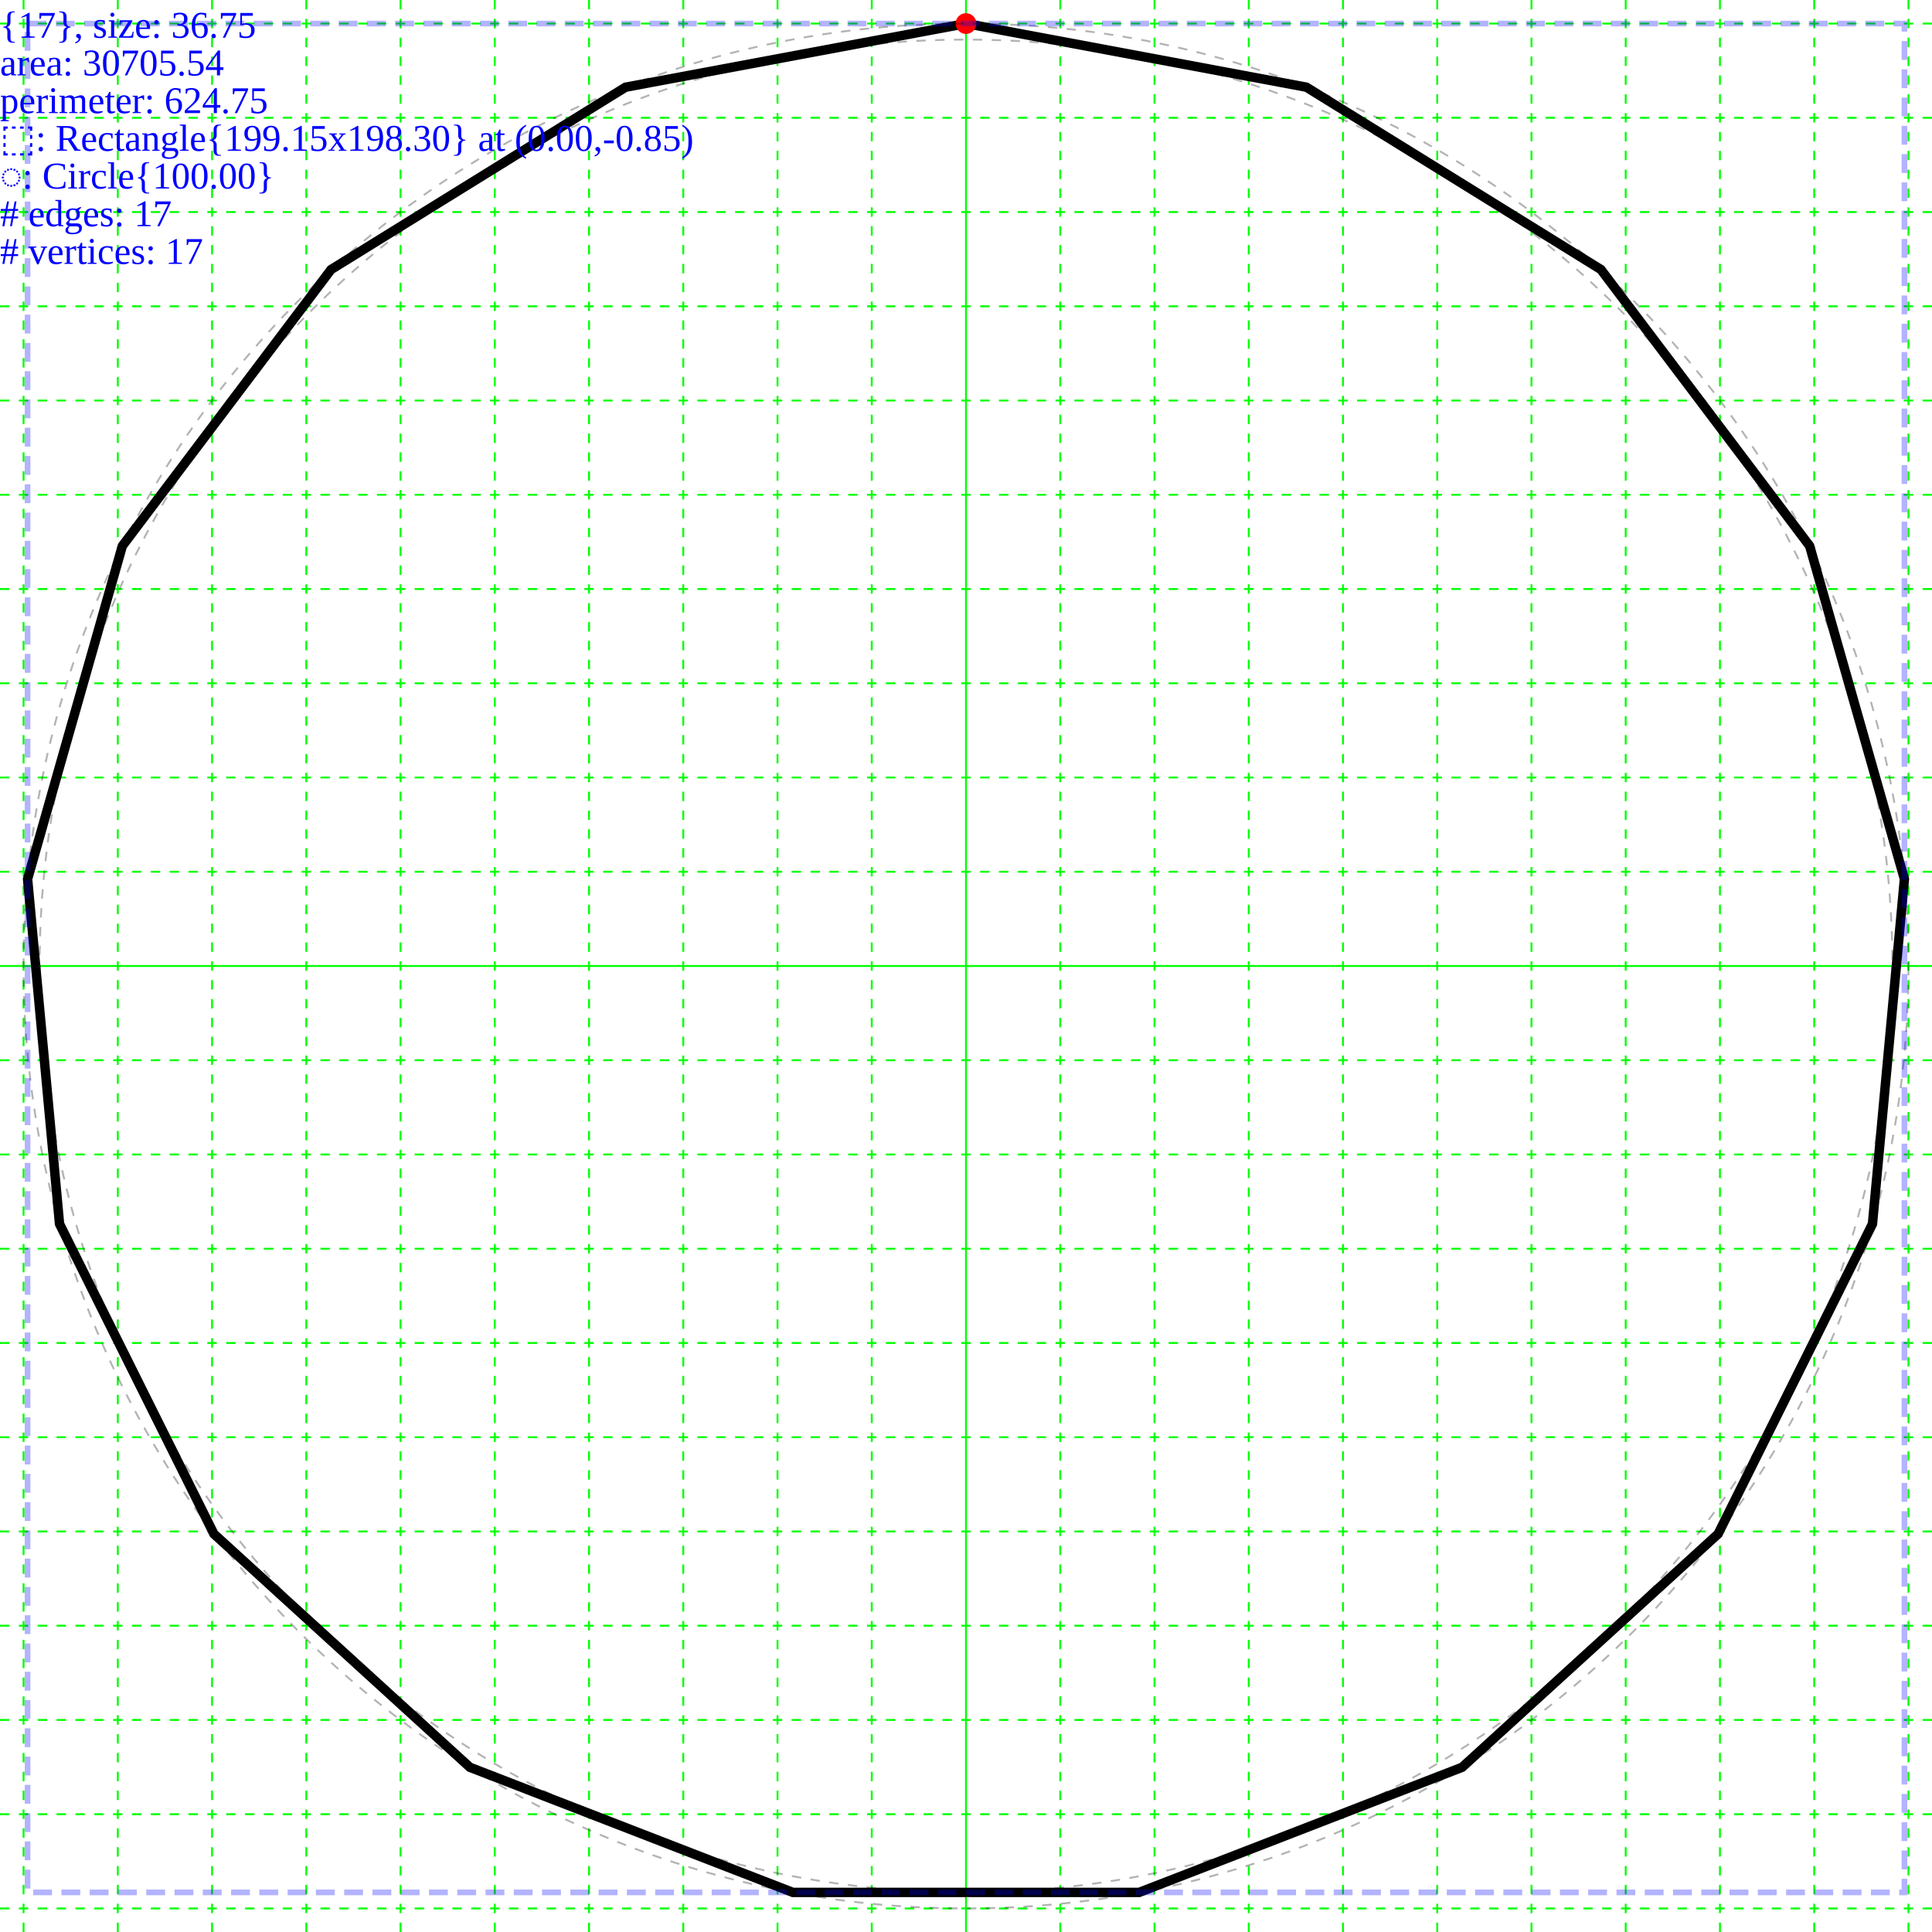
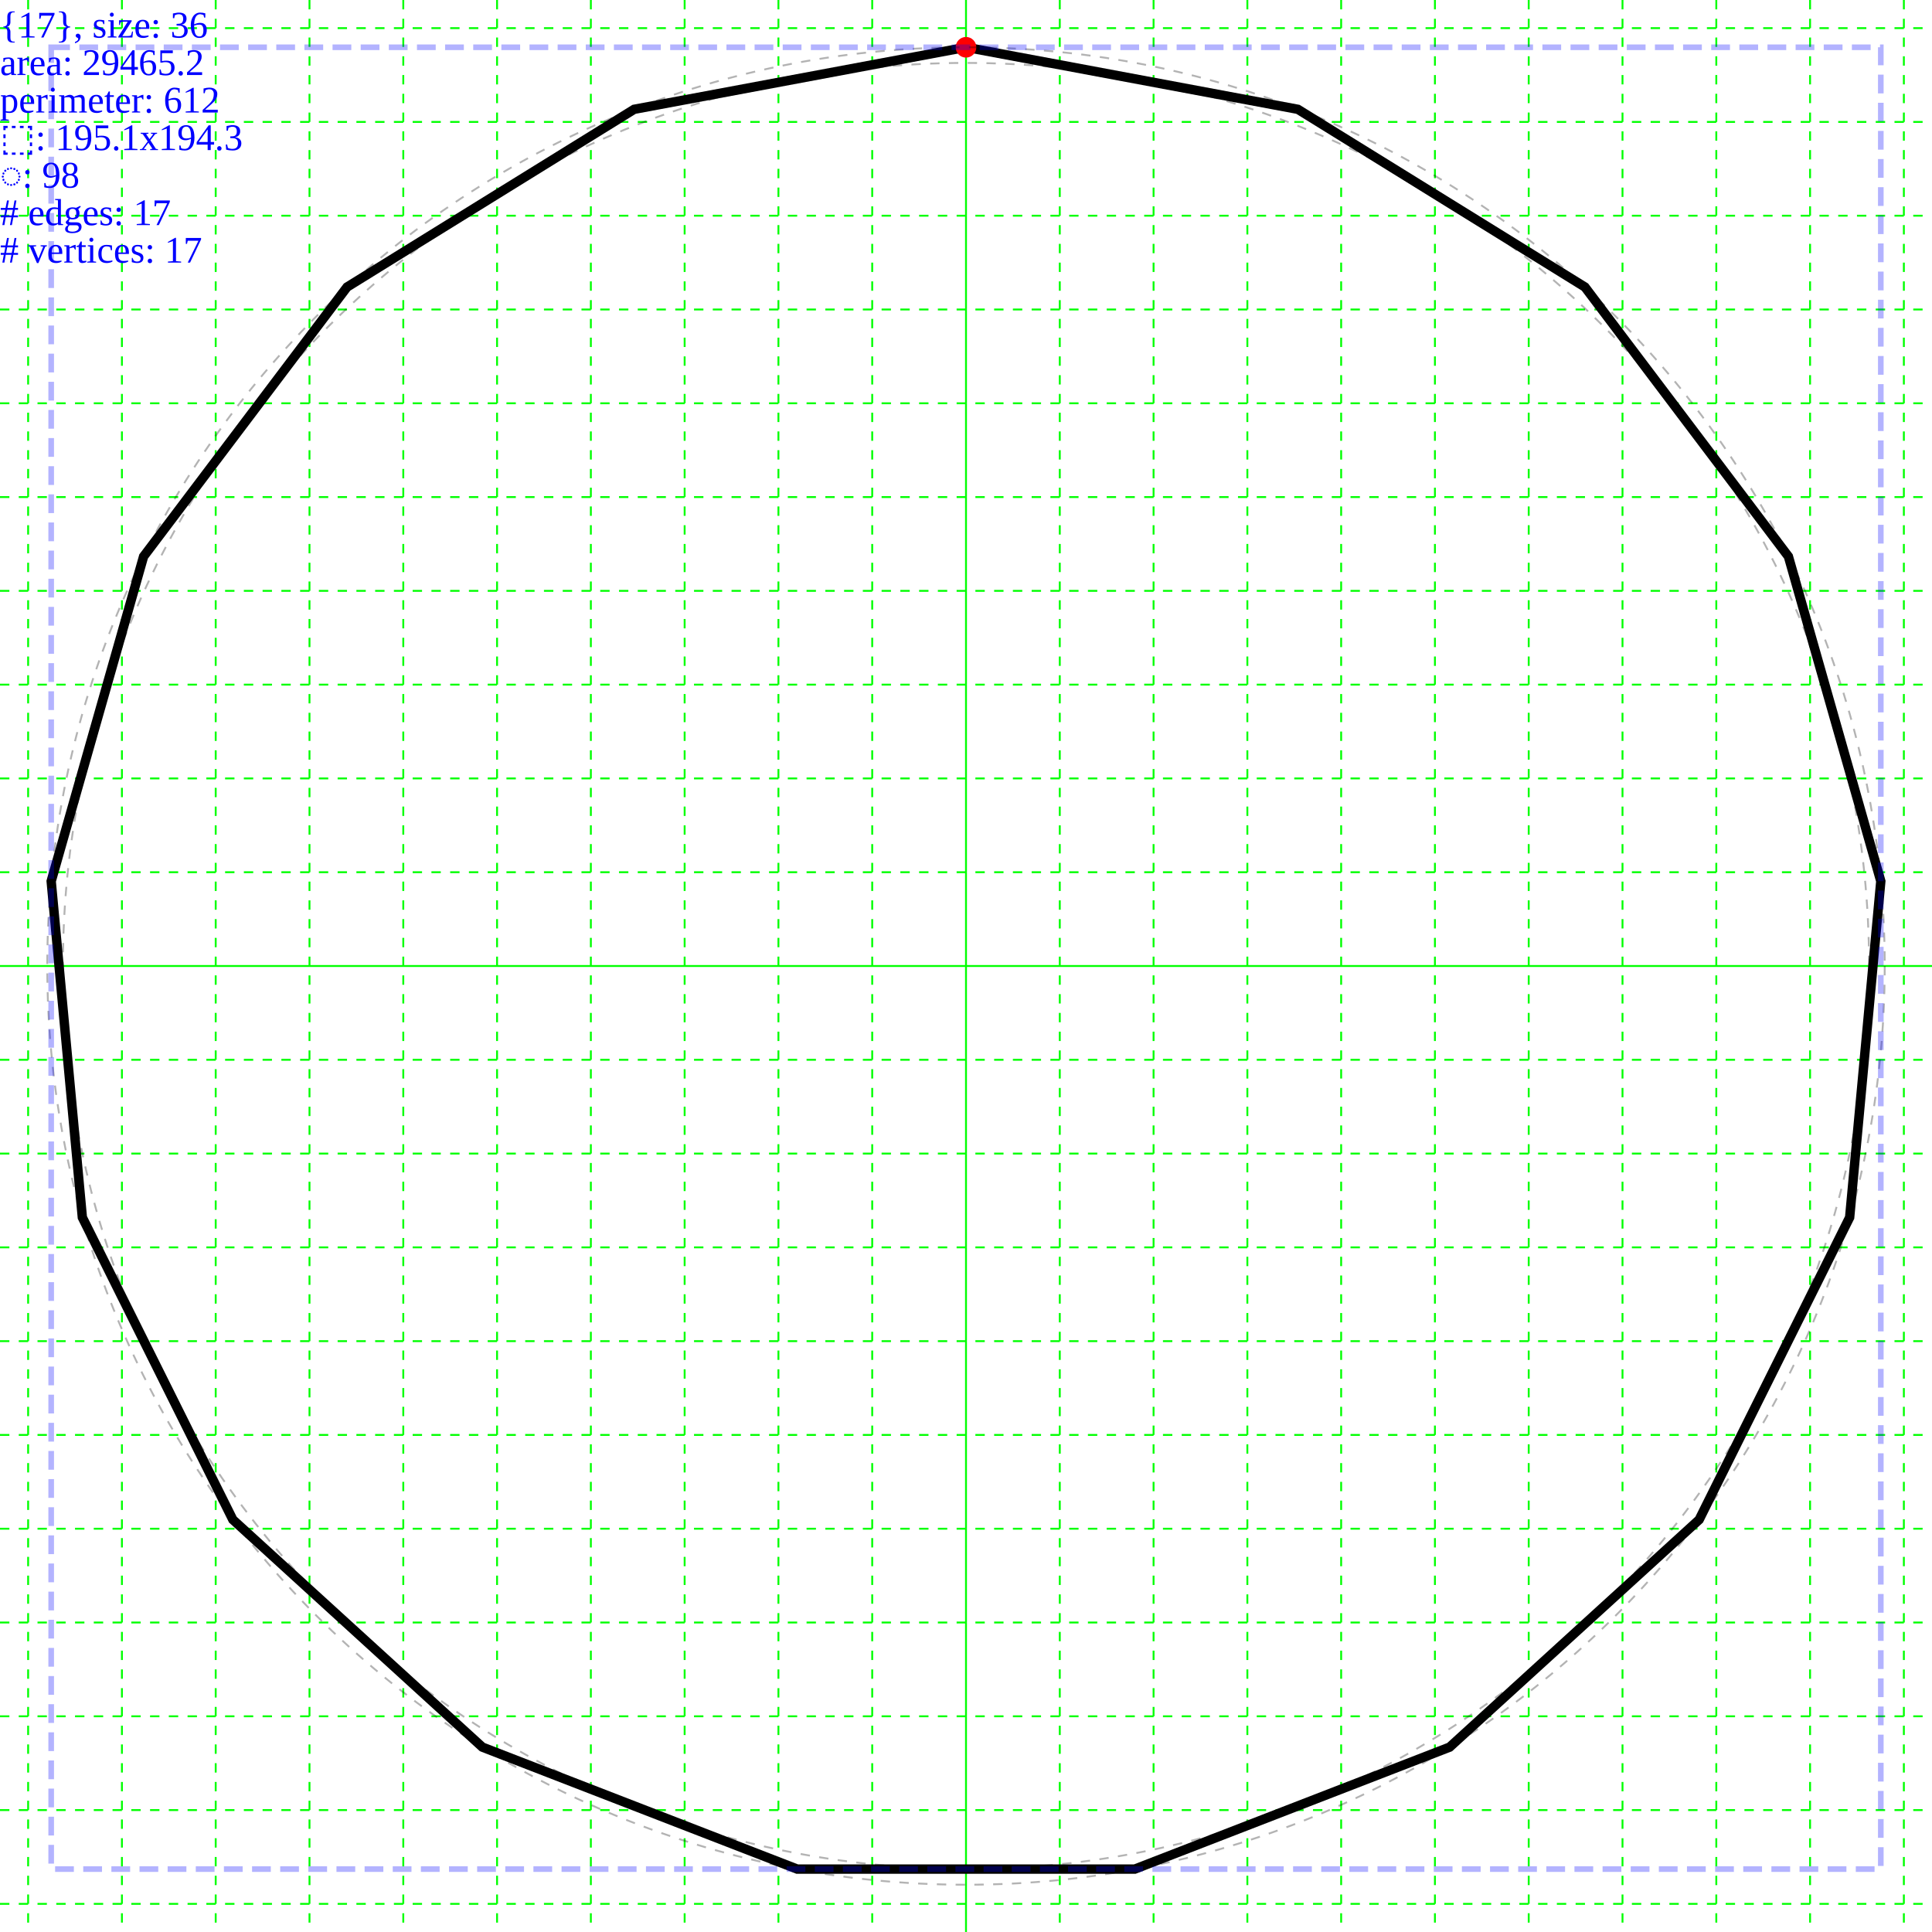
- <svg xmlns="http://www.w3.org/2000/svg" height="205.0" width="205.0">
-   <g transform="translate(102.5,102.5)">
+ <svg xmlns="http://www.w3.org/2000/svg" height="206" width="206">
+   <g transform="translate(103,103)">
    <g id="grid">
-       <line stroke="#00ff00" stroke-width="0.2" x1="0" x2="0" y1="-102.5" y2="102.5" />
-       <line stroke="#00ff00" stroke-dasharray="1,1" stroke-width="0.2" x1="10.0" x2="10.0" y1="-102.5" y2="102.5" />
-       <line stroke="#00ff00" stroke-dasharray="1,1" stroke-width="0.2" x1="-10.0" x2="-10.0" y1="-102.5" y2="102.5" />
-       <line stroke="#00ff00" stroke-dasharray="1,1" stroke-width="0.2" x1="20.0" x2="20.0" y1="-102.5" y2="102.5" />
-       <line stroke="#00ff00" stroke-dasharray="1,1" stroke-width="0.2" x1="-20.0" x2="-20.0" y1="-102.5" y2="102.5" />
-       <line stroke="#00ff00" stroke-dasharray="1,1" stroke-width="0.2" x1="30.0" x2="30.0" y1="-102.5" y2="102.5" />
-       <line stroke="#00ff00" stroke-dasharray="1,1" stroke-width="0.2" x1="-30.0" x2="-30.0" y1="-102.5" y2="102.5" />
-       <line stroke="#00ff00" stroke-dasharray="1,1" stroke-width="0.2" x1="40.0" x2="40.0" y1="-102.5" y2="102.5" />
-       <line stroke="#00ff00" stroke-dasharray="1,1" stroke-width="0.2" x1="-40.0" x2="-40.0" y1="-102.5" y2="102.5" />
-       <line stroke="#00ff00" stroke-dasharray="1,1" stroke-width="0.2" x1="50.0" x2="50.0" y1="-102.5" y2="102.5" />
-       <line stroke="#00ff00" stroke-dasharray="1,1" stroke-width="0.2" x1="-50.0" x2="-50.0" y1="-102.5" y2="102.5" />
-       <line stroke="#00ff00" stroke-dasharray="1,1" stroke-width="0.2" x1="60.0" x2="60.0" y1="-102.5" y2="102.5" />
-       <line stroke="#00ff00" stroke-dasharray="1,1" stroke-width="0.2" x1="-60.0" x2="-60.0" y1="-102.5" y2="102.5" />
-       <line stroke="#00ff00" stroke-dasharray="1,1" stroke-width="0.2" x1="70.0" x2="70.0" y1="-102.5" y2="102.5" />
-       <line stroke="#00ff00" stroke-dasharray="1,1" stroke-width="0.2" x1="-70.0" x2="-70.0" y1="-102.5" y2="102.5" />
-       <line stroke="#00ff00" stroke-dasharray="1,1" stroke-width="0.2" x1="80.0" x2="80.0" y1="-102.5" y2="102.5" />
-       <line stroke="#00ff00" stroke-dasharray="1,1" stroke-width="0.2" x1="-80.0" x2="-80.0" y1="-102.5" y2="102.5" />
-       <line stroke="#00ff00" stroke-dasharray="1,1" stroke-width="0.2" x1="90.0" x2="90.0" y1="-102.5" y2="102.5" />
-       <line stroke="#00ff00" stroke-dasharray="1,1" stroke-width="0.2" x1="-90.0" x2="-90.0" y1="-102.5" y2="102.5" />
-       <line stroke="#00ff00" stroke-dasharray="1,1" stroke-width="0.2" x1="100.0" x2="100.0" y1="-102.5" y2="102.5" />
-       <line stroke="#00ff00" stroke-dasharray="1,1" stroke-width="0.2" x1="-100.0" x2="-100.0" y1="-102.5" y2="102.5" />
-       <line stroke="#00ff00" stroke-dasharray="1,1" stroke-width="0.2" x1="110.0" x2="110.0" y1="-102.5" y2="102.5" />
-       <line stroke="#00ff00" stroke-dasharray="1,1" stroke-width="0.2" x1="-110.0" x2="-110.0" y1="-102.5" y2="102.5" />
-       <line stroke="#00ff00" stroke-width="0.2" x1="-102.5" x2="102.5" y1="0" y2="0" />
-       <line stroke="#00ff00" stroke-dasharray="1,1" stroke-width="0.2" x1="-102.5" x2="102.5" y1="10.0" y2="10.0" />
-       <line stroke="#00ff00" stroke-dasharray="1,1" stroke-width="0.2" x1="-102.5" x2="102.5" y1="-10.0" y2="-10.0" />
-       <line stroke="#00ff00" stroke-dasharray="1,1" stroke-width="0.2" x1="-102.5" x2="102.5" y1="20.0" y2="20.0" />
-       <line stroke="#00ff00" stroke-dasharray="1,1" stroke-width="0.2" x1="-102.5" x2="102.5" y1="-20.0" y2="-20.0" />
-       <line stroke="#00ff00" stroke-dasharray="1,1" stroke-width="0.2" x1="-102.5" x2="102.5" y1="30.0" y2="30.0" />
-       <line stroke="#00ff00" stroke-dasharray="1,1" stroke-width="0.2" x1="-102.5" x2="102.5" y1="-30.0" y2="-30.0" />
-       <line stroke="#00ff00" stroke-dasharray="1,1" stroke-width="0.2" x1="-102.5" x2="102.5" y1="40.0" y2="40.0" />
-       <line stroke="#00ff00" stroke-dasharray="1,1" stroke-width="0.2" x1="-102.5" x2="102.5" y1="-40.0" y2="-40.0" />
-       <line stroke="#00ff00" stroke-dasharray="1,1" stroke-width="0.2" x1="-102.5" x2="102.5" y1="50.0" y2="50.0" />
-       <line stroke="#00ff00" stroke-dasharray="1,1" stroke-width="0.2" x1="-102.5" x2="102.5" y1="-50.0" y2="-50.0" />
-       <line stroke="#00ff00" stroke-dasharray="1,1" stroke-width="0.2" x1="-102.5" x2="102.5" y1="60.0" y2="60.0" />
-       <line stroke="#00ff00" stroke-dasharray="1,1" stroke-width="0.2" x1="-102.5" x2="102.5" y1="-60.0" y2="-60.0" />
-       <line stroke="#00ff00" stroke-dasharray="1,1" stroke-width="0.2" x1="-102.5" x2="102.5" y1="70.0" y2="70.0" />
-       <line stroke="#00ff00" stroke-dasharray="1,1" stroke-width="0.2" x1="-102.5" x2="102.5" y1="-70.0" y2="-70.0" />
-       <line stroke="#00ff00" stroke-dasharray="1,1" stroke-width="0.2" x1="-102.5" x2="102.5" y1="80.0" y2="80.0" />
-       <line stroke="#00ff00" stroke-dasharray="1,1" stroke-width="0.2" x1="-102.5" x2="102.5" y1="-80.0" y2="-80.0" />
-       <line stroke="#00ff00" stroke-dasharray="1,1" stroke-width="0.2" x1="-102.5" x2="102.5" y1="90.0" y2="90.0" />
-       <line stroke="#00ff00" stroke-dasharray="1,1" stroke-width="0.2" x1="-102.5" x2="102.5" y1="-90.0" y2="-90.0" />
-       <line stroke="#00ff00" stroke-dasharray="1,1" stroke-width="0.2" x1="-102.5" x2="102.5" y1="100.0" y2="100.0" />
-       <line stroke="#00ff00" stroke-dasharray="1,1" stroke-width="0.2" x1="-102.5" x2="102.5" y1="-100.0" y2="-100.0" />
-       <line stroke="#00ff00" stroke-dasharray="1,1" stroke-width="0.2" x1="-102.5" x2="102.5" y1="110.0" y2="110.0" />
-       <line stroke="#00ff00" stroke-dasharray="1,1" stroke-width="0.2" x1="-102.5" x2="102.5" y1="-110.0" y2="-110.0" />
-       <line stroke="#00ff00" stroke-dasharray="1,1" stroke-width="0.2" x1="-102.5" x2="102.5" y1="120.0" y2="120.0" />
-       <line stroke="#00ff00" stroke-dasharray="1,1" stroke-width="0.2" x1="-102.5" x2="102.5" y1="-120.0" y2="-120.0" />
-       <line stroke="#00ff00" stroke-dasharray="1,1" stroke-width="0.2" x1="-102.5" x2="102.5" y1="130.0" y2="130.0" />
-       <line stroke="#00ff00" stroke-dasharray="1,1" stroke-width="0.2" x1="-102.5" x2="102.5" y1="-130.0" y2="-130.0" />
-       <line stroke="#00ff00" stroke-dasharray="1,1" stroke-width="0.2" x1="-102.5" x2="102.5" y1="140.0" y2="140.0" />
-       <line stroke="#00ff00" stroke-dasharray="1,1" stroke-width="0.2" x1="-102.5" x2="102.5" y1="-140.0" y2="-140.0" />
-       <line stroke="#00ff00" stroke-dasharray="1,1" stroke-width="0.2" x1="-102.5" x2="102.5" y1="150.0" y2="150.0" />
-       <line stroke="#00ff00" stroke-dasharray="1,1" stroke-width="0.2" x1="-102.5" x2="102.5" y1="-150.0" y2="-150.0" />
-       <line stroke="#00ff00" stroke-dasharray="1,1" stroke-width="0.2" x1="-102.5" x2="102.5" y1="160.0" y2="160.0" />
-       <line stroke="#00ff00" stroke-dasharray="1,1" stroke-width="0.2" x1="-102.5" x2="102.5" y1="-160.0" y2="-160.0" />
-       <line stroke="#00ff00" stroke-dasharray="1,1" stroke-width="0.2" x1="-102.5" x2="102.5" y1="170.0" y2="170.0" />
-       <line stroke="#00ff00" stroke-dasharray="1,1" stroke-width="0.2" x1="-102.5" x2="102.5" y1="-170.0" y2="-170.0" />
-       <line stroke="#00ff00" stroke-dasharray="1,1" stroke-width="0.2" x1="-102.5" x2="102.5" y1="180.0" y2="180.0" />
-       <line stroke="#00ff00" stroke-dasharray="1,1" stroke-width="0.2" x1="-102.5" x2="102.5" y1="-180.0" y2="-180.0" />
-       <line stroke="#00ff00" stroke-dasharray="1,1" stroke-width="0.2" x1="-102.5" x2="102.5" y1="190.0" y2="190.0" />
-       <line stroke="#00ff00" stroke-dasharray="1,1" stroke-width="0.2" x1="-102.5" x2="102.5" y1="-190.0" y2="-190.0" />
-       <line stroke="#00ff00" stroke-dasharray="1,1" stroke-width="0.2" x1="-102.5" x2="102.5" y1="200.0" y2="200.0" />
-       <line stroke="#00ff00" stroke-dasharray="1,1" stroke-width="0.2" x1="-102.5" x2="102.5" y1="-200.0" y2="-200.0" />
-       <line stroke="#00ff00" stroke-dasharray="1,1" stroke-width="0.2" x1="-102.5" x2="102.5" y1="210.0" y2="210.0" />
-       <line stroke="#00ff00" stroke-dasharray="1,1" stroke-width="0.2" x1="-102.5" x2="102.5" y1="-210.0" y2="-210.0" />
+       <line stroke="#00ff00" stroke-width="0.2" x1="0" x2="0" y1="-103.0" y2="103.0" />
+       <line stroke="#00ff00" stroke-dasharray="1,1" stroke-width="0.2" x1="10.0" x2="10.0" y1="-103.0" y2="103.0" />
+       <line stroke="#00ff00" stroke-dasharray="1,1" stroke-width="0.2" x1="-10.0" x2="-10.0" y1="-103.0" y2="103.0" />
+       <line stroke="#00ff00" stroke-dasharray="1,1" stroke-width="0.2" x1="20.0" x2="20.0" y1="-103.0" y2="103.0" />
+       <line stroke="#00ff00" stroke-dasharray="1,1" stroke-width="0.2" x1="-20.0" x2="-20.0" y1="-103.0" y2="103.0" />
+       <line stroke="#00ff00" stroke-dasharray="1,1" stroke-width="0.2" x1="30.0" x2="30.0" y1="-103.0" y2="103.0" />
+       <line stroke="#00ff00" stroke-dasharray="1,1" stroke-width="0.2" x1="-30.0" x2="-30.0" y1="-103.0" y2="103.0" />
+       <line stroke="#00ff00" stroke-dasharray="1,1" stroke-width="0.2" x1="40.0" x2="40.0" y1="-103.0" y2="103.0" />
+       <line stroke="#00ff00" stroke-dasharray="1,1" stroke-width="0.2" x1="-40.0" x2="-40.0" y1="-103.0" y2="103.0" />
+       <line stroke="#00ff00" stroke-dasharray="1,1" stroke-width="0.2" x1="50.0" x2="50.0" y1="-103.0" y2="103.0" />
+       <line stroke="#00ff00" stroke-dasharray="1,1" stroke-width="0.2" x1="-50.0" x2="-50.0" y1="-103.0" y2="103.0" />
+       <line stroke="#00ff00" stroke-dasharray="1,1" stroke-width="0.2" x1="60.0" x2="60.0" y1="-103.0" y2="103.0" />
+       <line stroke="#00ff00" stroke-dasharray="1,1" stroke-width="0.2" x1="-60.0" x2="-60.0" y1="-103.0" y2="103.0" />
+       <line stroke="#00ff00" stroke-dasharray="1,1" stroke-width="0.2" x1="70.0" x2="70.0" y1="-103.0" y2="103.0" />
+       <line stroke="#00ff00" stroke-dasharray="1,1" stroke-width="0.2" x1="-70.0" x2="-70.0" y1="-103.0" y2="103.0" />
+       <line stroke="#00ff00" stroke-dasharray="1,1" stroke-width="0.2" x1="80.0" x2="80.0" y1="-103.0" y2="103.0" />
+       <line stroke="#00ff00" stroke-dasharray="1,1" stroke-width="0.2" x1="-80.0" x2="-80.0" y1="-103.0" y2="103.0" />
+       <line stroke="#00ff00" stroke-dasharray="1,1" stroke-width="0.2" x1="90.0" x2="90.0" y1="-103.0" y2="103.0" />
+       <line stroke="#00ff00" stroke-dasharray="1,1" stroke-width="0.2" x1="-90.0" x2="-90.0" y1="-103.0" y2="103.0" />
+       <line stroke="#00ff00" stroke-dasharray="1,1" stroke-width="0.2" x1="100.0" x2="100.0" y1="-103.0" y2="103.0" />
+       <line stroke="#00ff00" stroke-dasharray="1,1" stroke-width="0.2" x1="-100.0" x2="-100.0" y1="-103.0" y2="103.0" />
+       <line stroke="#00ff00" stroke-dasharray="1,1" stroke-width="0.2" x1="110.0" x2="110.0" y1="-103.0" y2="103.0" />
+       <line stroke="#00ff00" stroke-dasharray="1,1" stroke-width="0.2" x1="-110.0" x2="-110.0" y1="-103.0" y2="103.0" />
+       <line stroke="#00ff00" stroke-width="0.2" x1="-103.0" x2="103.0" y1="0" y2="0" />
+       <line stroke="#00ff00" stroke-dasharray="1,1" stroke-width="0.2" x1="-103.0" x2="103.0" y1="10.0" y2="10.0" />
+       <line stroke="#00ff00" stroke-dasharray="1,1" stroke-width="0.2" x1="-103.0" x2="103.0" y1="-10.0" y2="-10.0" />
+       <line stroke="#00ff00" stroke-dasharray="1,1" stroke-width="0.2" x1="-103.0" x2="103.0" y1="20.0" y2="20.0" />
+       <line stroke="#00ff00" stroke-dasharray="1,1" stroke-width="0.2" x1="-103.0" x2="103.0" y1="-20.0" y2="-20.0" />
+       <line stroke="#00ff00" stroke-dasharray="1,1" stroke-width="0.2" x1="-103.0" x2="103.0" y1="30.0" y2="30.0" />
+       <line stroke="#00ff00" stroke-dasharray="1,1" stroke-width="0.2" x1="-103.0" x2="103.0" y1="-30.0" y2="-30.0" />
+       <line stroke="#00ff00" stroke-dasharray="1,1" stroke-width="0.2" x1="-103.0" x2="103.0" y1="40.0" y2="40.0" />
+       <line stroke="#00ff00" stroke-dasharray="1,1" stroke-width="0.2" x1="-103.0" x2="103.0" y1="-40.0" y2="-40.0" />
+       <line stroke="#00ff00" stroke-dasharray="1,1" stroke-width="0.2" x1="-103.0" x2="103.0" y1="50.0" y2="50.0" />
+       <line stroke="#00ff00" stroke-dasharray="1,1" stroke-width="0.2" x1="-103.0" x2="103.0" y1="-50.0" y2="-50.0" />
+       <line stroke="#00ff00" stroke-dasharray="1,1" stroke-width="0.2" x1="-103.0" x2="103.0" y1="60.0" y2="60.0" />
+       <line stroke="#00ff00" stroke-dasharray="1,1" stroke-width="0.2" x1="-103.0" x2="103.0" y1="-60.0" y2="-60.0" />
+       <line stroke="#00ff00" stroke-dasharray="1,1" stroke-width="0.2" x1="-103.0" x2="103.0" y1="70.0" y2="70.0" />
+       <line stroke="#00ff00" stroke-dasharray="1,1" stroke-width="0.2" x1="-103.0" x2="103.0" y1="-70.0" y2="-70.0" />
+       <line stroke="#00ff00" stroke-dasharray="1,1" stroke-width="0.2" x1="-103.0" x2="103.0" y1="80.0" y2="80.0" />
+       <line stroke="#00ff00" stroke-dasharray="1,1" stroke-width="0.2" x1="-103.0" x2="103.0" y1="-80.0" y2="-80.0" />
+       <line stroke="#00ff00" stroke-dasharray="1,1" stroke-width="0.2" x1="-103.0" x2="103.0" y1="90.0" y2="90.0" />
+       <line stroke="#00ff00" stroke-dasharray="1,1" stroke-width="0.2" x1="-103.0" x2="103.0" y1="-90.0" y2="-90.0" />
+       <line stroke="#00ff00" stroke-dasharray="1,1" stroke-width="0.2" x1="-103.0" x2="103.0" y1="100.0" y2="100.0" />
+       <line stroke="#00ff00" stroke-dasharray="1,1" stroke-width="0.2" x1="-103.0" x2="103.0" y1="-100.0" y2="-100.0" />
+       <line stroke="#00ff00" stroke-dasharray="1,1" stroke-width="0.2" x1="-103.0" x2="103.0" y1="110.0" y2="110.0" />
+       <line stroke="#00ff00" stroke-dasharray="1,1" stroke-width="0.2" x1="-103.0" x2="103.0" y1="-110.0" y2="-110.0" />
+       <line stroke="#00ff00" stroke-dasharray="1,1" stroke-width="0.2" x1="-103.0" x2="103.0" y1="120.0" y2="120.0" />
+       <line stroke="#00ff00" stroke-dasharray="1,1" stroke-width="0.2" x1="-103.0" x2="103.0" y1="-120.0" y2="-120.0" />
+       <line stroke="#00ff00" stroke-dasharray="1,1" stroke-width="0.2" x1="-103.0" x2="103.0" y1="130.0" y2="130.0" />
+       <line stroke="#00ff00" stroke-dasharray="1,1" stroke-width="0.2" x1="-103.0" x2="103.0" y1="-130.0" y2="-130.0" />
+       <line stroke="#00ff00" stroke-dasharray="1,1" stroke-width="0.2" x1="-103.0" x2="103.0" y1="140.0" y2="140.0" />
+       <line stroke="#00ff00" stroke-dasharray="1,1" stroke-width="0.2" x1="-103.0" x2="103.0" y1="-140.0" y2="-140.0" />
+       <line stroke="#00ff00" stroke-dasharray="1,1" stroke-width="0.2" x1="-103.0" x2="103.0" y1="150.0" y2="150.0" />
+       <line stroke="#00ff00" stroke-dasharray="1,1" stroke-width="0.2" x1="-103.0" x2="103.0" y1="-150.0" y2="-150.0" />
+       <line stroke="#00ff00" stroke-dasharray="1,1" stroke-width="0.2" x1="-103.0" x2="103.0" y1="160.0" y2="160.0" />
+       <line stroke="#00ff00" stroke-dasharray="1,1" stroke-width="0.2" x1="-103.0" x2="103.0" y1="-160.0" y2="-160.0" />
+       <line stroke="#00ff00" stroke-dasharray="1,1" stroke-width="0.2" x1="-103.0" x2="103.0" y1="170.0" y2="170.0" />
+       <line stroke="#00ff00" stroke-dasharray="1,1" stroke-width="0.2" x1="-103.0" x2="103.0" y1="-170.0" y2="-170.0" />
+       <line stroke="#00ff00" stroke-dasharray="1,1" stroke-width="0.2" x1="-103.0" x2="103.0" y1="180.0" y2="180.0" />
+       <line stroke="#00ff00" stroke-dasharray="1,1" stroke-width="0.2" x1="-103.0" x2="103.0" y1="-180.0" y2="-180.0" />
+       <line stroke="#00ff00" stroke-dasharray="1,1" stroke-width="0.2" x1="-103.0" x2="103.0" y1="190.0" y2="190.0" />
+       <line stroke="#00ff00" stroke-dasharray="1,1" stroke-width="0.2" x1="-103.0" x2="103.0" y1="-190.0" y2="-190.0" />
+       <line stroke="#00ff00" stroke-dasharray="1,1" stroke-width="0.2" x1="-103.0" x2="103.0" y1="200.0" y2="200.0" />
+       <line stroke="#00ff00" stroke-dasharray="1,1" stroke-width="0.2" x1="-103.0" x2="103.0" y1="-200.0" y2="-200.0" />
+       <line stroke="#00ff00" stroke-dasharray="1,1" stroke-width="0.2" x1="-103.0" x2="103.0" y1="210.0" y2="210.0" />
+       <line stroke="#00ff00" stroke-dasharray="1,1" stroke-width="0.2" x1="-103.0" x2="103.0" y1="-210.0" y2="-210.0" />
    </g>
    <g>
-       <polygon fill="none" points="6.123233995736766E-15,-100.0 36.124,-93.247 67.37,-73.901 89.516,-44.574 99.573,-9.227 96.183,27.366 79.802,60.263 52.643,85.022 18.375,98.297 -18.375,98.297 -52.643,85.022 -79.802,60.263 -96.183,27.366 -99.573,-9.227 -89.516,-44.574 -67.37,-73.901 -36.124,-93.247" stroke="black" stroke-width="1" />
-       <circle cx="6.123233995736766E-15" cy="-100.0" fill="#ff0000" r="1.1" />
-       <circle fill="none" r="98.297" stroke="black" stroke-dasharray="1,1" stroke-opacity="0.3" stroke-width="0.2" />
-       <circle fill="none" r="100.0" stroke="black" stroke-dasharray="1,1" stroke-opacity="0.3" stroke-width="0.2" />
-       <rect fill="none" height="198.297" stroke="blue" stroke-dasharray="2,1" stroke-opacity="0.3" stroke-width="0.6" width="199.147" x="-99.573" y="-100.0" />
+       <polygon fill="none" points="-8.743784406646371E-100,-97.959 35.387,-91.344 65.995,-72.393 87.69,-43.664 97.542,-9.039 94.22,26.808 78.173,59.034 51.569,83.287 18.0,96.291 -18.0,96.291 -51.569,83.287 -78.173,59.034 -94.22,26.808 -97.542,-9.039 -87.69,-43.664 -65.995,-72.393 -35.387,-91.344" stroke="black" stroke-width="1" />
+       <circle cx="-8.743784406646371E-100" cy="-97.959" fill="#ff0000" r="1.1" />
+       <circle fill="none" r="96.291" stroke="black" stroke-dasharray="1,1" stroke-opacity="0.3" stroke-width="0.2" />
+       <circle fill="none" r="97.959" stroke="black" stroke-dasharray="1,1" stroke-opacity="0.3" stroke-width="0.2" />
+       <rect fill="none" height="194.251" stroke="blue" stroke-dasharray="2,1" stroke-opacity="0.3" stroke-width="0.6" width="195.083" x="-97.542" y="-97.959" />
    </g>
  </g>
  <g>
    <text fill="blue" font-size="4.0" id="info" x="0" y="0">
-       <tspan dy="4.0" x="0">{17}, size: 36.75</tspan>
-       <tspan dy="4.0" x="0">area: 30705.54</tspan>
-       <tspan dy="4.0" x="0">perimeter: 624.75</tspan>
-       <tspan dy="4.0" x="0">⬚: Rectangle{199.15x198.30} at (0.00,-0.85)</tspan>
-       <tspan dy="4.0" x="0">◌: Circle{100.00}</tspan>
+       <tspan dy="4.0" x="0">{17}, size: 36</tspan>
+       <tspan dy="4.0" x="0">area: 29465.2</tspan>
+       <tspan dy="4.0" x="0">perimeter: 612</tspan>
+       <tspan dy="4.0" x="0">⬚: 195.1x194.3</tspan>
+       <tspan dy="4.0" x="0">◌: 98</tspan>
      <tspan dy="4.0" x="0"># edges: 17</tspan>
      <tspan dy="4.0" x="0"># vertices: 17</tspan>
    </text>
  </g>
</svg>
